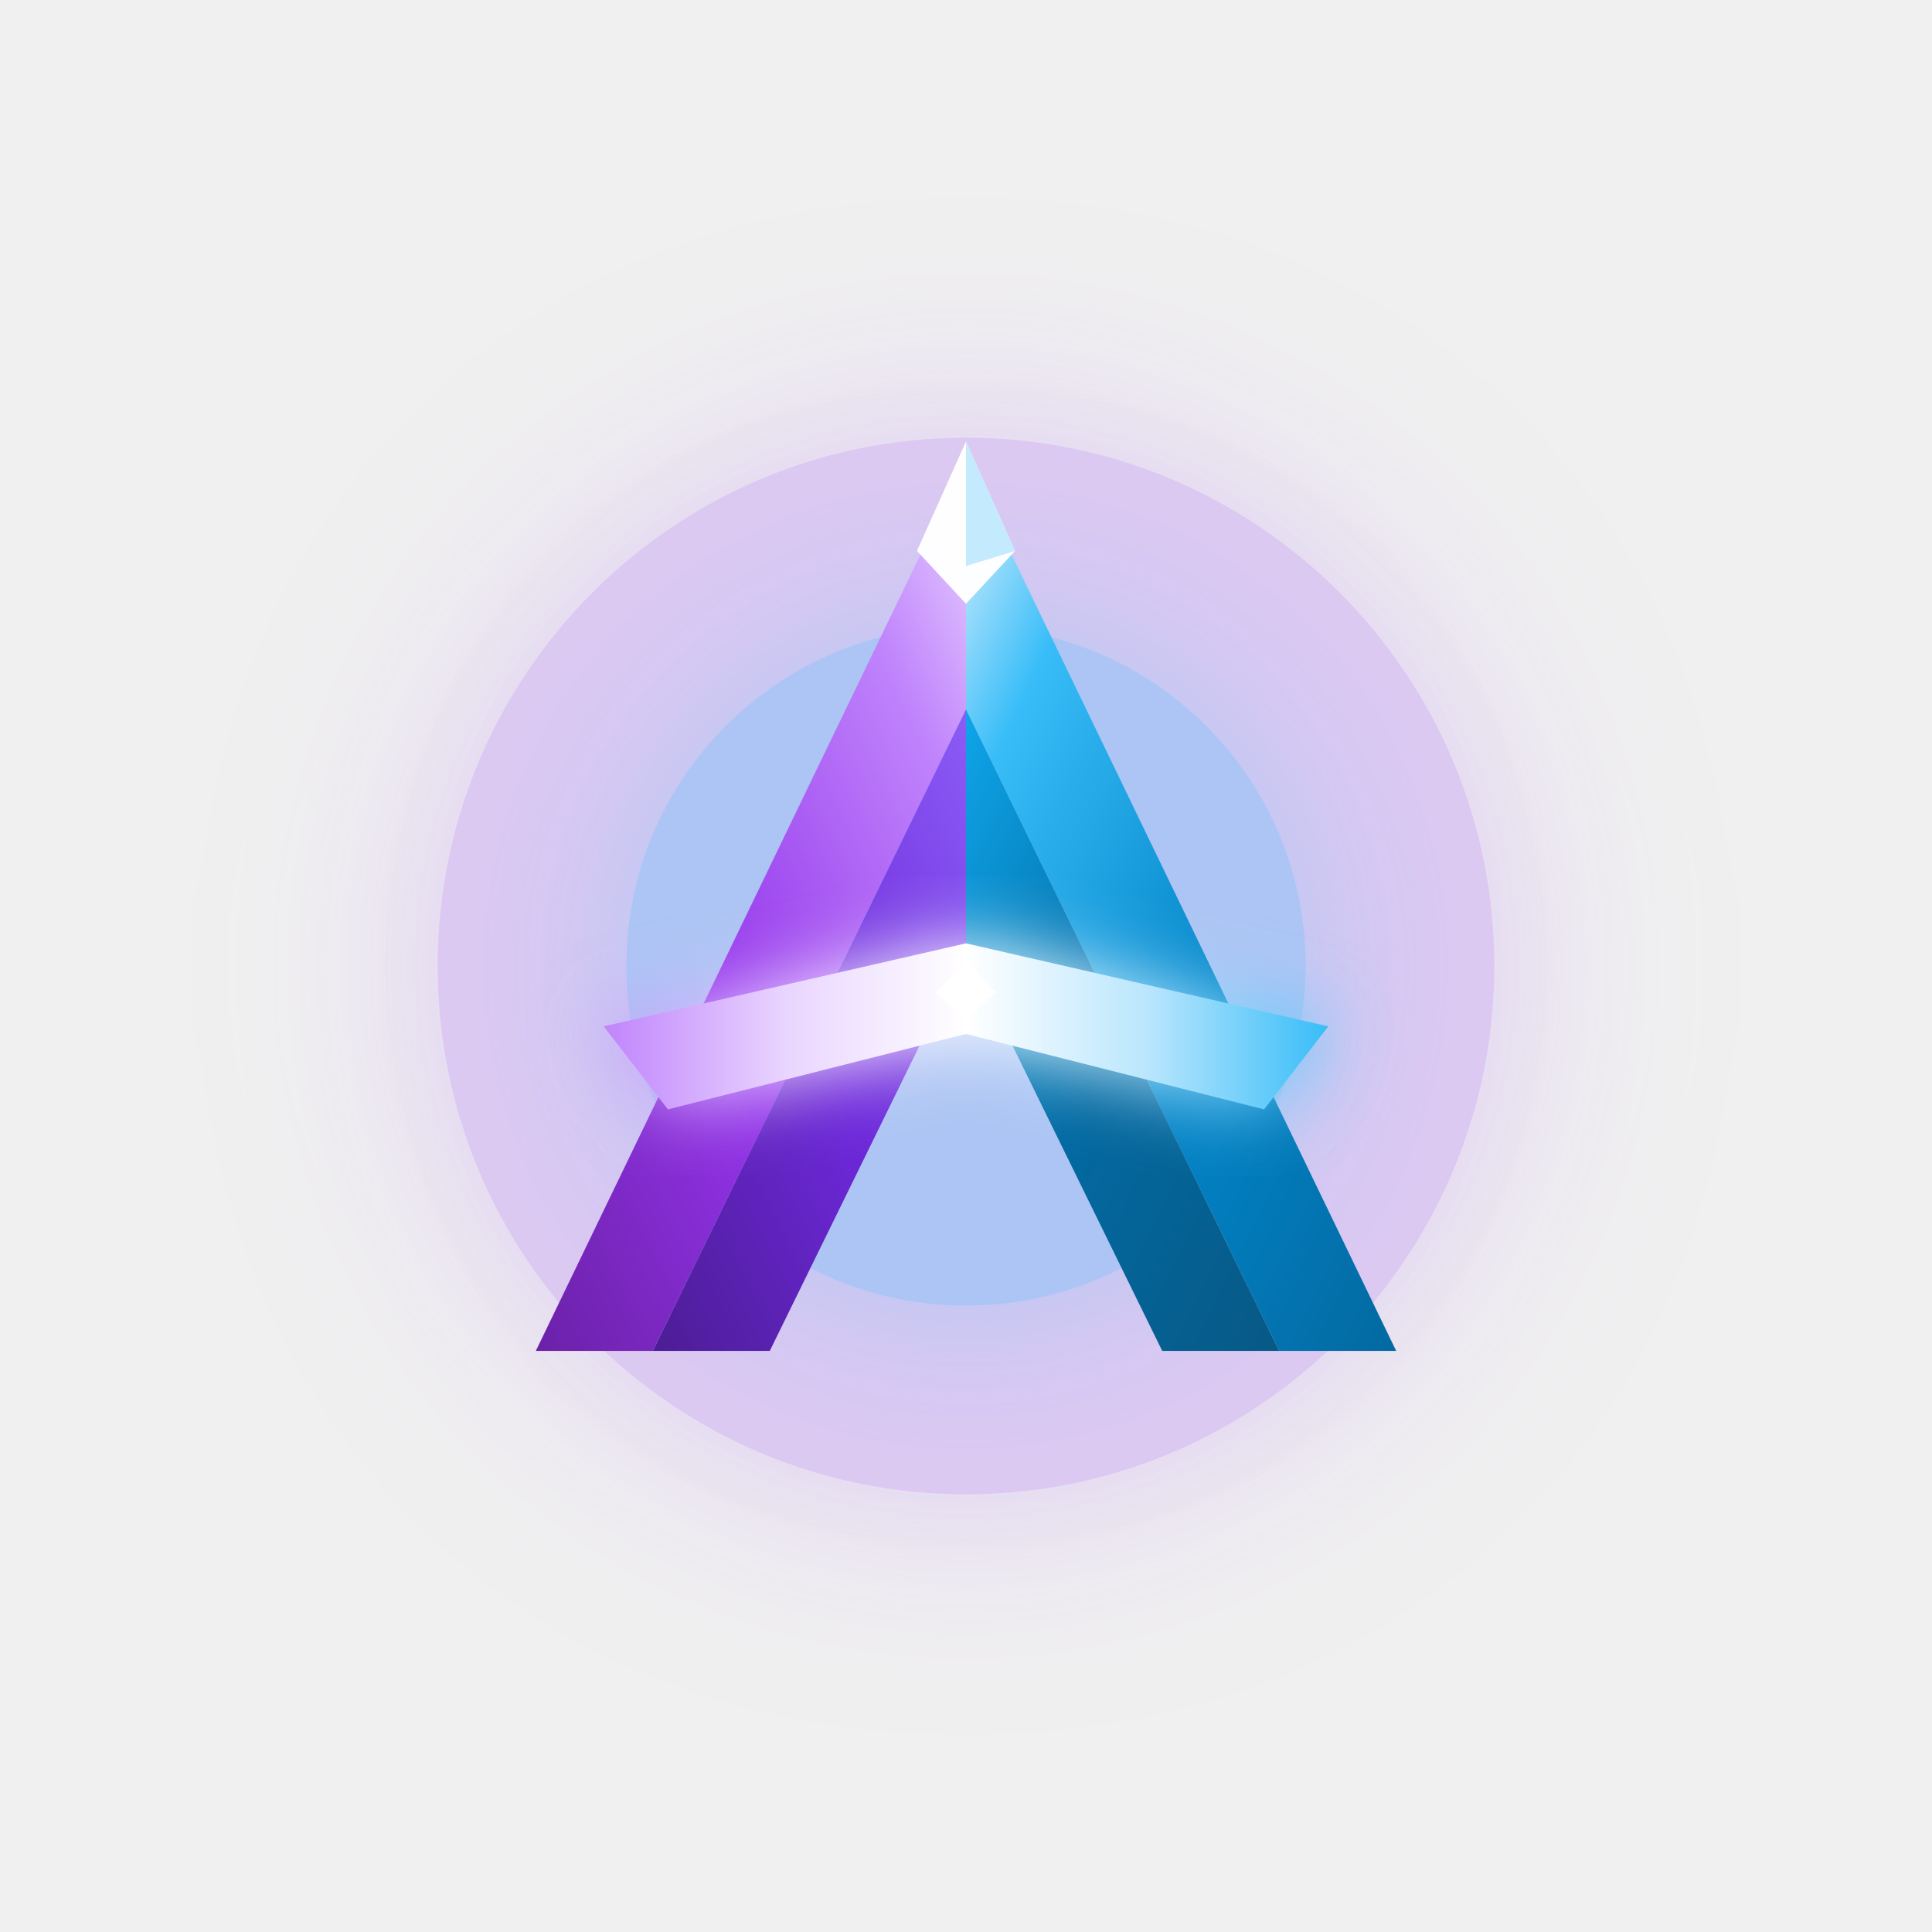
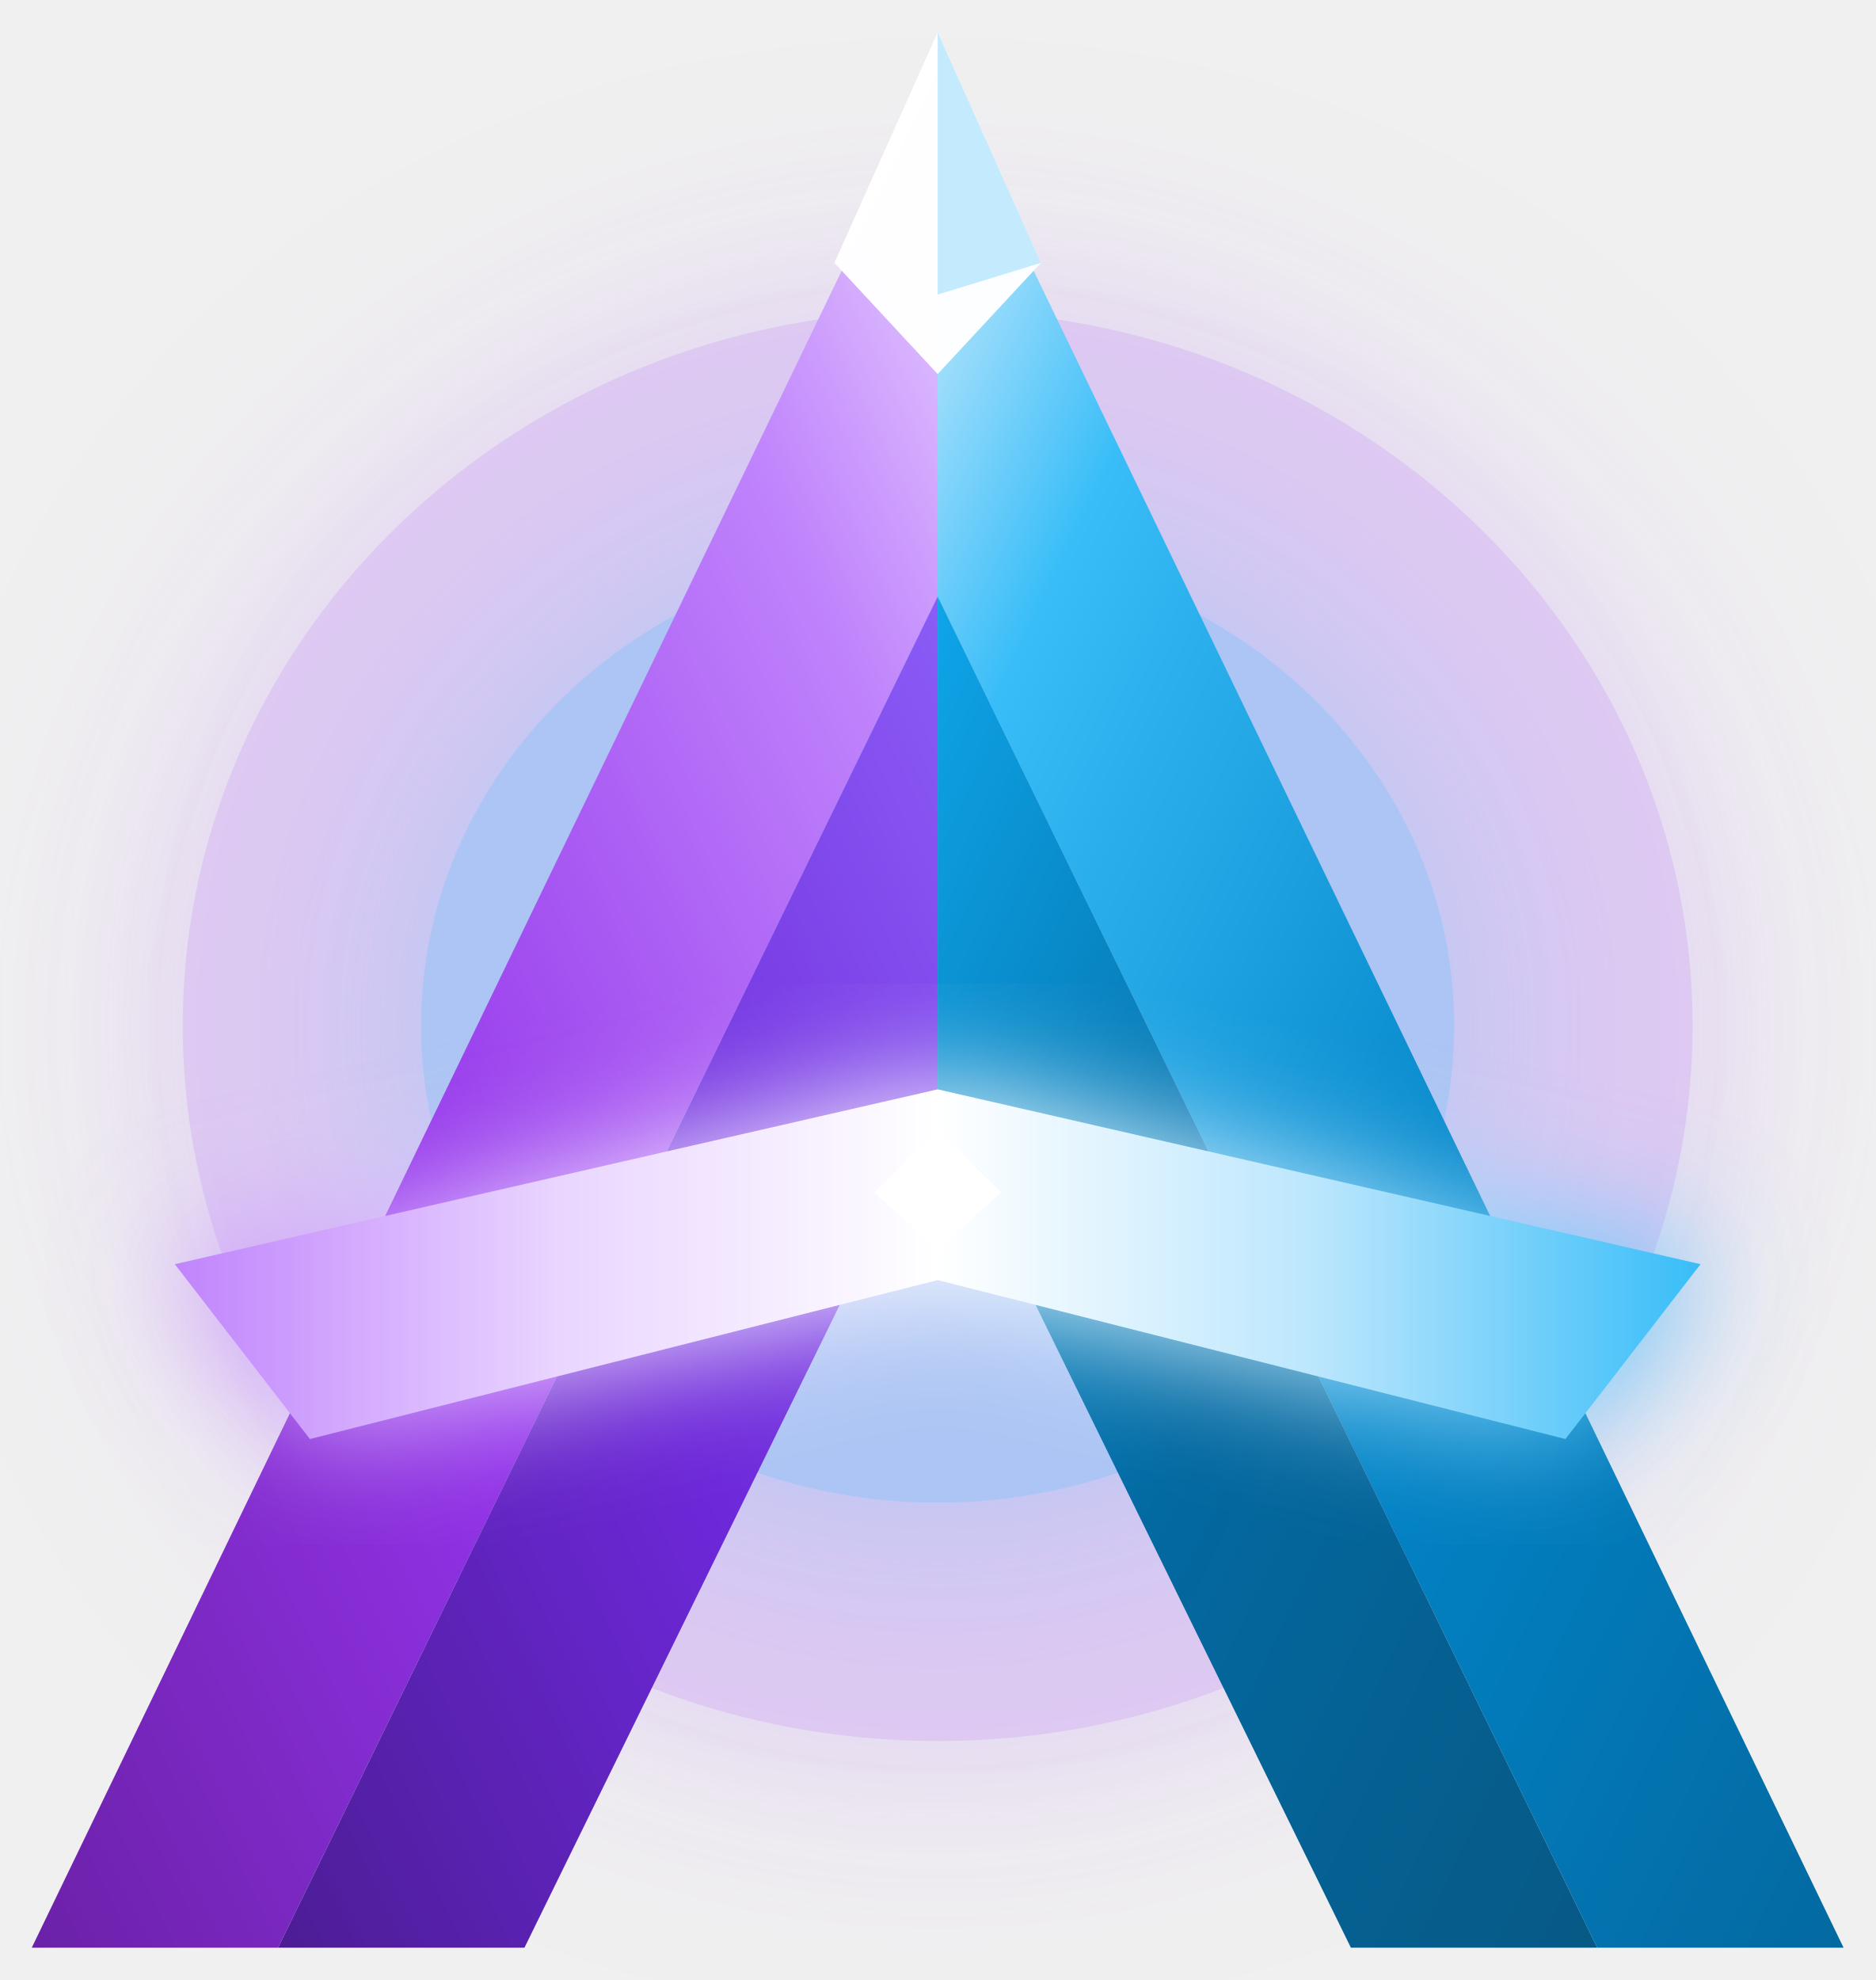
- <svg xmlns="http://www.w3.org/2000/svg" viewBox="0 0 512 512" width="100%" height="100%">
+ <svg xmlns="http://www.w3.org/2000/svg" viewBox="138 97 236 249" width="485" height="512">
  <defs>
-     <linearGradient id="logo-bg" x1="0%" y1="0%" x2="100%" y2="100%">
-       <stop offset="0%" stop-color="#121726" />
-       <stop offset="50%" stop-color="#0b101c" />
-       <stop offset="100%" stop-color="#060911" />
-     </linearGradient>
-     <linearGradient id="logo-stroke" x1="0%" y1="0%" x2="100%" y2="100%">
-       <stop offset="0%" stop-color="#c084fc" stop-opacity="0.8" />
-       <stop offset="50%" stop-color="#818cf8" stop-opacity="0.4" />
-       <stop offset="100%" stop-color="#38bdf8" stop-opacity="0.8" />
-     </linearGradient>
    <linearGradient id="logo-left-outer" x1="0%" y1="100%" x2="100%" y2="0%">
      <stop offset="0%" stop-color="#6b21a8" />
      <stop offset="40%" stop-color="#9333ea" />
      <stop offset="80%" stop-color="#c084fc" />
      <stop offset="100%" stop-color="#e9d5ff" />
    </linearGradient>
    <linearGradient id="logo-left-inner" x1="0%" y1="100%" x2="100%" y2="0%">
      <stop offset="0%" stop-color="#4c1d95" />
      <stop offset="50%" stop-color="#6d28d9" />
      <stop offset="100%" stop-color="#8b5cf6" />
    </linearGradient>
    <linearGradient id="logo-right-outer" x1="100%" y1="100%" x2="0%" y2="0%">
      <stop offset="0%" stop-color="#0369a1" />
      <stop offset="40%" stop-color="#0284c7" />
      <stop offset="80%" stop-color="#38bdf8" />
      <stop offset="100%" stop-color="#e0f2fe" />
    </linearGradient>
    <linearGradient id="logo-right-inner" x1="100%" y1="100%" x2="0%" y2="0%">
      <stop offset="0%" stop-color="#075985" />
      <stop offset="50%" stop-color="#0369a1" />
      <stop offset="100%" stop-color="#0ea5e9" />
    </linearGradient>
    <linearGradient id="logo-neon-beam" x1="0%" y1="50%" x2="100%" y2="50%">
      <stop offset="0%" stop-color="#c084fc" />
      <stop offset="25%" stop-color="#e9d5ff" />
      <stop offset="50%" stop-color="#ffffff" />
      <stop offset="75%" stop-color="#bae6fd" />
      <stop offset="100%" stop-color="#38bdf8" />
    </linearGradient>
-     <filter id="logo-ambient" x="-50%" y="-50%" width="200%" height="200%">
-       <feGaussianBlur stdDeviation="30" result="blur" />
+     <filter id="logo-ambient" x="-30%" y="-30%" width="160%" height="160%">
+       <feGaussianBlur stdDeviation="16" result="blur" />
      <feMerge>
        <feMergeNode in="blur" />
        <feMergeNode in="SourceGraphic" />
      </feMerge>
    </filter>
-     <filter id="logo-beam-glow" x="-40%" y="-40%" width="180%" height="180%">
-       <feGaussianBlur stdDeviation="10" result="blur" />
+     <filter id="logo-beam-glow" x="-30%" y="-30%" width="160%" height="160%">
+       <feGaussianBlur stdDeviation="8" result="blur" />
      <feMerge>
        <feMergeNode in="blur" />
        <feMergeNode in="SourceGraphic" />
      </feMerge>
    </filter>
  </defs>
-   <circle cx="256" cy="256" r="140" fill="#a855f7" opacity="0.25" filter="url(#logo-ambient)" />
-   <circle cx="256" cy="256" r="90" fill="#38bdf8" opacity="0.3" filter="url(#logo-ambient)" />
-   <g id="alya-prism" transform="translate(0, 16)">
+   <ellipse cx="256" cy="226" rx="95" ry="90" fill="#a855f7" opacity="0.25" filter="url(#logo-ambient)" />
+   <ellipse cx="256" cy="226" rx="65" ry="60" fill="#38bdf8" opacity="0.3" filter="url(#logo-ambient)" />
+   <g id="alya-prism">
    <polygon points="256,106 142,342 173,342 256,172" fill="url(#logo-left-outer)" />
    <polygon points="256,172 173,342 204,342 256,236" fill="url(#logo-left-inner)" />
    <polygon points="256,106 370,342 339,342 256,172" fill="url(#logo-right-outer)" />
    <polygon points="256,172 339,342 308,342 256,236" fill="url(#logo-right-inner)" />
    <g filter="url(#logo-beam-glow)">
      <polygon points="160,256 256,234 352,256 335,278 256,258 177,278" fill="url(#logo-neon-beam)" />
      <polygon points="256,239 264,247 256,254 248,247" fill="#ffffff" />
    </g>
    <polygon points="256,101 269,130 256,144 243,130" fill="#ffffff" opacity="0.98" />
    <polygon points="256,101 269,130 256,134" fill="#bae6fd" opacity="0.85" />
  </g>
</svg>
